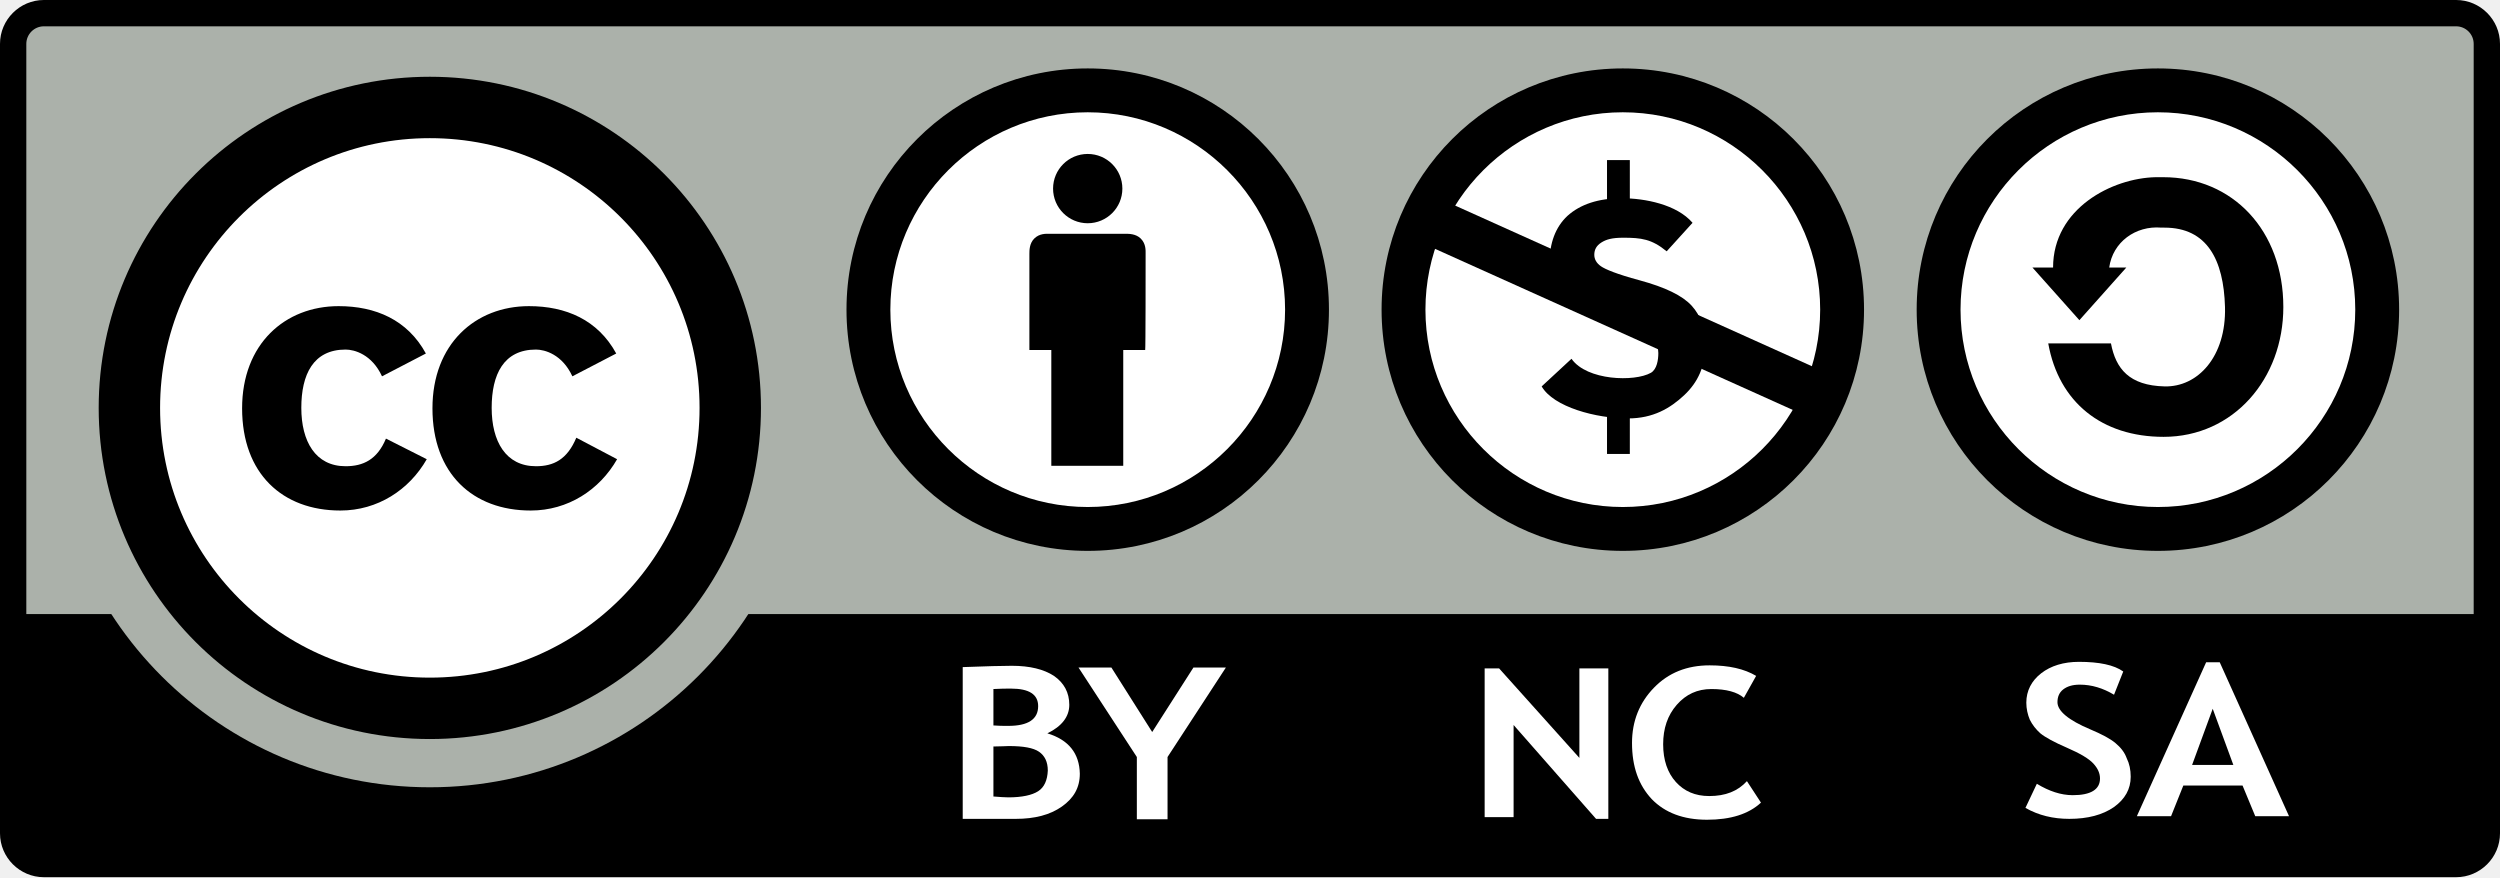
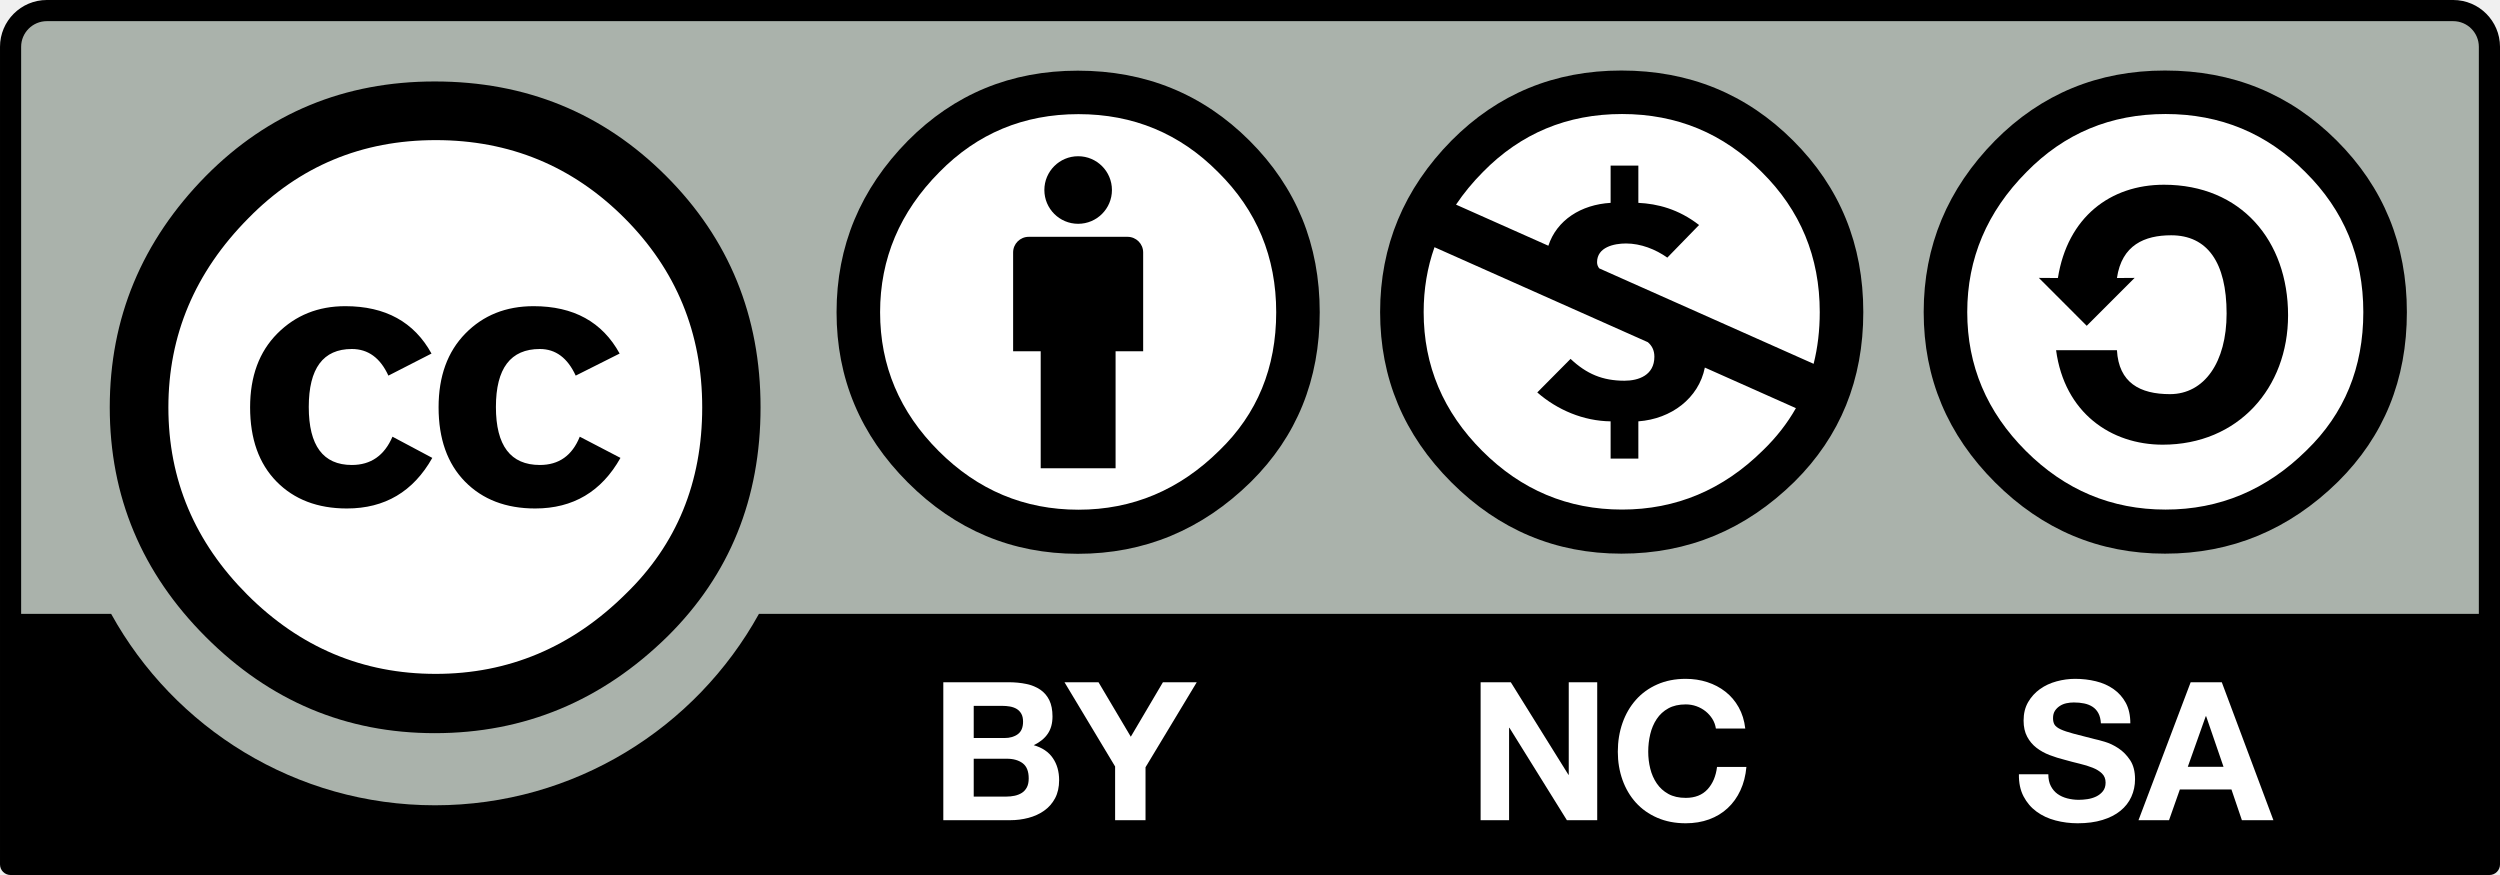
- <svg xmlns="http://www.w3.org/2000/svg" enable-background="new 0 0 570 200" version="1.1" viewBox="0 0 570 200">
-   <style type="text/css">.st0{fill:#ABB1AA;} .st1{fill:#FFFFFF;} .st2{fill:#FFFFFF;stroke:#000000;stroke-width:14;stroke-miterlimit:10;}</style>
-   <path class="st0" d="m560 197.5h-550c-4.2 0-7.5-3.4-7.5-7.5v-180c0-4.2 3.4-7.5 7.5-7.5h550c4.2 0 7.5 3.4 7.5 7.5v180c0 4.1-3.4 7.5-7.5 7.5z" />
-   <path d="M560,0H10C4.5,0,0,4.5,0,10v180c0,5.5,4.5,10,10,10h550c5.5,0,10-4.5,10-10V10C570,4.5,565.5,0,560,0z M10,6h550 c2.2,0,4,1.8,4,4v130H6V10C6,7.8,7.8,6,10,6z" />
-   <circle class="st0" cx="98" cy="93" r="86.5" />
-   <path class="st1" d="m238.8 167.2c3.3-1.6 5-3.8 5-6.5 0-2.8-1.2-5-3.5-6.6-2.3-1.5-5.5-2.3-9.6-2.3-2.1 0-5.9 0.1-11.2 0.3v34.6h12.1c4.3 0 7.8-0.9 10.5-2.8s4.1-4.3 4.1-7.5c-0.1-4.6-2.5-7.7-7.4-9.2zm-12.3-10.1c1.6-0.1 2.9-0.1 4-0.1 4.1 0 6.2 1.3 6.2 4 0 3-2.3 4.5-6.8 4.5-1.2 0-2.3 0-3.4-0.1v-8.3zm10.2 23.3c-1.4 0.9-3.7 1.4-6.8 1.4-0.9 0-2-0.1-3.4-0.2v-11.4c1.7 0 2.8-0.1 3.5-0.1 3.3 0 5.6 0.4 6.9 1.3s2 2.3 2 4.3c-0.1 2.2-0.8 3.8-2.2 4.7z" />
-   <polygon class="st1" points="272.1 152.2 262.7 166.9 253.4 152.2 245.9 152.2 259.2 172.6 259.2 186.8 266.2 186.8 266.2 172.6 279.5 152.2" />
-   <polygon class="st1" points="360.1 172.8 341.8 152.4 338.5 152.4 338.5 186.3 345.1 186.3 345.1 165.3 363.9 186.7 366.7 186.7 366.7 152.4 360.1 152.4" />
-   <path class="st1" d="m398.3 178.1c-2.1 2.3-4.9 3.4-8.6 3.4-3.2 0-5.7-1.1-7.6-3.2s-2.9-5-2.9-8.6 1-6.6 3.1-9 4.7-3.6 7.9-3.6c3.4 0 5.9 0.7 7.4 2l2.8-5c-2.7-1.6-6.2-2.4-10.6-2.4-5.2 0-9.4 1.7-12.7 5.1s-5 7.6-5 12.6c0 5.4 1.5 9.6 4.5 12.8 3 3.1 7.2 4.7 12.6 4.7s9.5-1.3 12.3-3.9l-3.2-4.9z" />
-   <path class="st1" d="m482.3 169.4c-1.2-1-3.1-2-5.7-3.1-5-2.1-7.5-4.2-7.5-6.2 0-1.2 0.4-2.2 1.3-2.9s2.1-1.1 3.8-1.1c2.7 0 5.3 0.8 7.8 2.3l2.1-5.3c-2.1-1.5-5.5-2.2-10.1-2.2-3.5 0-6.4 0.9-8.6 2.6s-3.4 4-3.4 6.7c0 1.4 0.3 2.7 0.8 3.9 0.6 1.2 1.4 2.2 2.4 3.1 1.1 0.9 3.1 2 6.1 3.3s5 2.5 6 3.6 1.5 2.2 1.5 3.4c0 2.5-2.1 3.8-6.2 3.8-2.7 0-5.4-0.9-8.2-2.6l-2.6 5.5c3 1.7 6.3 2.5 10 2.5 4.2 0 7.6-0.9 10.2-2.7 2.5-1.8 3.8-4.1 3.8-6.9 0-1.6-0.3-3-0.9-4.2-0.5-1.4-1.4-2.5-2.6-3.5z" />
-   <path class="st1" d="m506.1 151h-3.1l-15.8 35.1h7.8l2.8-7h13.5l2.9 7h7.7l-15.8-35.1zm-6.3 23.4 4.7-12.8 4.7 12.8h-9.4z" />
-   <circle class="st1" cx="248" cy="70.6" r="50" />
-   <path d="m248 25.6c24.8 0 45 20.2 45 45s-20.2 45-45 45-45-20.2-45-45 20.2-45 45-45m0-10c-30.4 0-55 24.6-55 55s24.6 55 55 55 55-24.6 55-55-24.6-55-55-55z" />
-   <circle cx="248" cy="43" r="7.9" />
-   <path d="m261.2 57.9c0-0.8 0.1-2.3-1.1-3.5-1.1-1.1-2.7-1.1-3.5-1.1h-17.3c-0.8 0-2.3-0.1-3.5 1.1-1.1 1.1-1.1 2.7-1.1 3.5v21.9h5v26.4h16.4v-26.4h5c0.1 0 0.1-18.9 0.1-21.9z" />
-   <circle class="st2" cx="98" cy="93" r="68.5" />
-   <path d="m78.8 106.3c-6.9 0-10.1-5.7-10.1-13.3s2.7-13.3 10.1-13.3c2 0 6 1.1 8.3 6.1l10-5.2c-4.2-7.7-11.5-10.8-19.9-10.8-12.2 0-22 8.6-22 23.3 0 14.9 9.2 23.3 22.4 23.3 8.5 0 15.7-4.7 19.7-11.7l-9.3-4.7c-2 4.8-5.2 6.3-9.2 6.3z" />
-   <path d="m131.4 99.8c-2.1 5-5.2 6.5-9.2 6.5-6.9 0-10.1-5.7-10.1-13.3s2.7-13.3 10.1-13.3c2 0 6 1.1 8.3 6.1l10-5.2c-4.2-7.7-11.5-10.8-19.9-10.8-12.2 0-22 8.6-22 23.3 0 14.9 9.2 23.3 22.4 23.3 8.5 0 15.7-4.7 19.7-11.7l-9.3-4.9z" />
-   <circle class="st1" cx="492" cy="70.6" r="50" />
-   <path d="m492 25.6c24.8 0 45 20.2 45 45s-20.2 45-45 45-45-20.2-45-45 20.2-45 45-45m0-10c-30.4 0-55 24.6-55 55s24.6 55 55 55 55-24.6 55-55-24.6-55-55-55z" />
-   <path d="m493.2 40.4h-1.7c-9.9 0.2-23.4 7.1-23.4 20.6h-4.7l10.7 12 10.7-12h-3.9c0.8-5.8 6-9.6 11.9-9.1h0.7c9.7 0 13.5 7.3 13.8 18.1 0.3 11.3-6.2 18.3-13.8 18.1-8-0.2-11.1-4-12.2-9.8h-14.3c2.4 13.4 12.2 21.3 26.3 21.3 15.9 0 27.3-13.2 27.3-29.6 0-17.4-11.5-29.6-27.4-29.6z" />
-   <circle class="st1" cx="370" cy="70.6" r="50" />
-   <path d="m370 25.6c24.8 0 45 20.2 45 45s-20.2 45-45 45-45-20.2-45-45 20.2-45 45-45m0-10c-30.4 0-55 24.6-55 55s24.6 55 55 55 55-24.6 55-55-24.6-55-55-55z" />
-   <path d="m420 86.6-4.5 9.9-95.5-43 4.5-9.9 95.5 43z" />
-   <path d="m358.3 81.8c3.5 5 14.4 5.3 18.1 3.2 1.4-0.8 1.7-3 1.7-4.5 0-1-0.3-1.9-0.8-2.5-0.6-0.6-2-2.1-3.7-2.5-8.6-2.2-14.6-5-16.9-7-2.9-2.5-3.4-4.2-3.4-8.6s1.3-8.1 4.1-10.7c2.9-2.6 7-4 12.4-4 5.2 0 12.5 1.4 16.1 5.6l-5.9 6.5c-3.4-2.8-5.8-3.1-9.9-3.1-2.6 0-3.9 0.4-5 1.1s-1.6 1.6-1.6 2.8c0 1 0.5 1.9 1.5 2.6s3.6 1.8 8.8 3.2c5.9 1.6 9.8 3.5 11.9 5.8s3.1 5.3 3.1 9.1c0 4.6-1.6 8.3-4.8 11.3s-7.1 5.3-12.8 5.3c-7.3 0-17-2.6-19.7-7.3" />
-   <path d="m366.4 36.5v12h5.2v-12h-5.2zm0 56.7v10.3h5.2v-10.3h-5.2z" />
+ <svg xmlns="http://www.w3.org/2000/svg" width="120" height="42" id="svg2759" version="1.0">
+   <defs id="defs2761" />
+   <g id="layer1">
+     <g transform="matrix(0.9937808,0,0,0.9936696,-437.1233,-74.43691)" id="g117">
+       <path id="path3817_5_" nodetypes="ccccccc" d="M 443.289,75.367 L 557.352,75.569 C 558.946,75.569 560.37,75.333 560.37,78.75 L 560.23,116.317 L 440.41,116.317 L 440.41,78.61 C 440.41,76.925 440.573,75.367 443.289,75.367 z" style="fill:#aab2ab" />
+       <path d="M 558.349,74.911 L 442.121,74.911 C 440.874,74.911 439.859,75.926 439.859,77.172 L 439.859,116.668 C 439.859,116.95 440.087,117.179 440.37,117.179 L 560.099,117.179 C 560.381,117.179 560.61,116.95 560.61,116.668 L 560.61,77.172 C 560.61,75.926 559.595,74.911 558.349,74.911 z M 442.121,75.933 L 558.349,75.933 C 559.033,75.933 559.588,76.489 559.588,77.172 C 559.588,77.172 559.588,93.069 559.588,104.566 L 476.515,104.566 C 473.47,110.072 467.603,113.811 460.871,113.811 C 454.136,113.811 448.271,110.076 445.228,104.566 L 440.88,104.566 C 440.88,93.069 440.88,77.172 440.88,77.172 C 440.88,76.489 441.437,75.933 442.121,75.933 z" id="path120" />
+       <g id="g5908_5_" transform="matrix(0.872921,0,0,0.872921,50.12536,143.2144)">
+         <path id="path5906_5_" cx="296.354" ry="22.94" cy="264.358" type="arc" rx="22.94" d="M 486.266,-55.707 C 486.272,-47.026 479.238,-39.985 470.558,-39.98 C 461.878,-39.974 454.836,-47.007 454.831,-55.688 C 454.831,-55.694 454.831,-55.7 454.831,-55.707 C 454.825,-64.387 461.859,-71.428 470.539,-71.434 C 479.22,-71.439 486.261,-64.406 486.266,-55.726 C 486.266,-55.719 486.266,-55.713 486.266,-55.707 z" style="fill:#ffffff" />
+         <g id="g5706_5_" transform="translate(-289.6157,99.0653)">
+           <path id="path5708_5_" d="M 772.942,-167.574 C 776.427,-164.089 778.169,-159.821 778.169,-154.772 C 778.169,-149.723 776.457,-145.5 773.031,-142.104 C 769.395,-138.528 765.099,-136.74 760.141,-136.74 C 755.243,-136.74 751.021,-138.513 747.477,-142.06 C 743.931,-145.605 742.159,-149.842 742.159,-154.772 C 742.159,-159.701 743.931,-163.968 747.477,-167.574 C 750.932,-171.061 755.154,-172.804 760.141,-172.804 C 765.19,-172.804 769.456,-171.061 772.942,-167.574 z M 749.823,-165.229 C 746.876,-162.253 745.403,-158.766 745.403,-154.767 C 745.403,-150.769 746.862,-147.312 749.777,-144.396 C 752.695,-141.48 756.166,-140.021 760.195,-140.021 C 764.223,-140.021 767.725,-141.494 770.702,-144.44 C 773.528,-147.177 774.941,-150.618 774.941,-154.767 C 774.941,-158.885 773.504,-162.38 770.633,-165.252 C 767.762,-168.122 764.283,-169.558 760.195,-169.558 C 756.107,-169.558 752.648,-168.115 749.823,-165.229 z M 757.577,-156.526 C 757.127,-157.508 756.454,-157.999 755.554,-157.999 C 753.966,-157.999 753.171,-156.929 753.171,-154.79 C 753.171,-152.65 753.966,-151.581 755.554,-151.581 C 756.604,-151.581 757.353,-152.102 757.803,-153.146 L 760.006,-151.973 C 758.955,-150.107 757.38,-149.174 755.28,-149.174 C 753.66,-149.174 752.363,-149.671 751.388,-150.663 C 750.413,-151.657 749.925,-153.027 749.925,-154.772 C 749.925,-156.487 750.428,-157.848 751.433,-158.857 C 752.438,-159.865 753.691,-160.369 755.191,-160.369 C 757.411,-160.369 759,-159.495 759.962,-157.747 L 757.577,-156.526 z M 767.941,-156.526 C 767.49,-157.508 766.829,-157.999 765.958,-157.999 C 764.338,-157.999 763.526,-156.929 763.526,-154.79 C 763.526,-152.65 764.338,-151.581 765.958,-151.581 C 767.01,-151.581 767.746,-152.102 768.166,-153.146 L 770.418,-151.973 C 769.37,-150.107 767.797,-149.174 765.7,-149.174 C 764.082,-149.174 762.788,-149.671 761.814,-150.663 C 760.841,-151.657 760.354,-153.027 760.354,-154.772 C 760.354,-156.487 760.848,-157.848 761.837,-158.857 C 762.825,-159.865 764.082,-160.369 765.611,-160.369 C 767.827,-160.369 769.414,-159.495 770.372,-157.747 L 767.941,-156.526 z" />
+         </g>
+       </g>
+       <g id="g126">
+         <circle cx="491.946" cy="90.232" r="10.806" id="circle128" style="fill:#ffffff" />
+         <g id="g130">
+           <path d="M 495.074,87.105 C 495.074,86.688 494.736,86.351 494.32,86.351 L 489.547,86.351 C 489.131,86.351 488.793,86.688 488.793,87.105 L 488.793,91.878 L 490.125,91.878 L 490.125,97.53 L 493.742,97.53 L 493.742,91.878 L 495.074,91.878 L 495.074,87.105 L 495.074,87.105 z" id="path132" />
+           <circle cx="491.934" cy="84.09" r="1.632" id="circle134" />
+         </g>
+         <path clip-rule="evenodd" d="M 491.918,78.325 C 488.687,78.325 485.951,79.453 483.711,81.709 C 481.414,84.042 480.265,86.805 480.265,89.994 C 480.265,93.183 481.414,95.925 483.711,98.221 C 486.009,100.515 488.746,101.663 491.918,101.663 C 495.131,101.663 497.917,100.506 500.273,98.191 C 502.493,95.994 503.602,93.261 503.602,89.994 C 503.602,86.726 502.473,83.965 500.214,81.709 C 497.956,79.453 495.191,78.325 491.918,78.325 z M 491.949,80.425 C 494.597,80.425 496.845,81.359 498.695,83.226 C 500.565,85.073 501.5,87.33 501.5,89.994 C 501.5,92.677 500.584,94.904 498.753,96.674 C 496.826,98.58 494.557,99.533 491.949,99.533 C 489.338,99.533 487.089,98.59 485.201,96.703 C 483.312,94.817 482.368,92.581 482.368,89.994 C 482.368,87.407 483.322,85.151 485.23,83.226 C 487.061,81.359 489.3,80.425 491.949,80.425 z" id="path136" style="fill-rule:evenodd" />
+       </g>
+       <g enable-background="new    " id="g138">
+         <path d="M 488.563,107.867 C 488.88,107.867 489.17,107.896 489.432,107.951 C 489.694,108.007 489.918,108.099 490.106,108.227 C 490.292,108.354 490.437,108.523 490.541,108.734 C 490.643,108.946 490.695,109.207 490.695,109.519 C 490.695,109.854 490.619,110.134 490.465,110.357 C 490.313,110.582 490.086,110.765 489.788,110.908 C 490.2,111.026 490.507,111.233 490.71,111.529 C 490.914,111.825 491.015,112.182 491.015,112.599 C 491.015,112.935 490.95,113.226 490.819,113.472 C 490.688,113.717 490.511,113.918 490.29,114.073 C 490.069,114.229 489.816,114.345 489.533,114.419 C 489.249,114.494 488.958,114.531 488.658,114.531 L 485.421,114.531 L 485.421,107.867 L 488.563,107.867 L 488.563,107.867 z M 488.375,110.562 C 488.637,110.562 488.852,110.5 489.02,110.376 C 489.189,110.252 489.273,110.051 489.273,109.771 C 489.273,109.616 489.245,109.488 489.189,109.39 C 489.132,109.29 489.058,109.213 488.964,109.156 C 488.871,109.101 488.763,109.062 488.642,109.04 C 488.52,109.019 488.394,109.008 488.263,109.008 L 486.89,109.008 L 486.89,110.562 L 488.375,110.562 z M 488.461,113.391 C 488.605,113.391 488.742,113.377 488.873,113.349 C 489.003,113.32 489.119,113.273 489.219,113.209 C 489.319,113.144 489.398,113.055 489.458,112.942 C 489.516,112.831 489.546,112.688 489.546,112.514 C 489.546,112.172 489.45,111.928 489.256,111.781 C 489.063,111.636 488.807,111.562 488.49,111.562 L 486.89,111.562 L 486.89,113.391 L 488.461,113.391 z" id="path140" style="fill:#ffffff" />
+         <path d="M 491.274,107.867 L 492.917,107.867 L 494.477,110.499 L 496.029,107.867 L 497.663,107.867 L 495.188,111.974 L 495.188,114.531 L 493.719,114.531 L 493.719,111.937 L 491.274,107.867 z" id="path142" style="fill:#ffffff" />
+       </g>
+       <g enable-background="new    " id="g144">
+         <path d="M 538.916,112.884 C 538.997,113.039 539.103,113.165 539.237,113.262 C 539.371,113.358 539.527,113.43 539.708,113.477 C 539.887,113.523 540.073,113.547 540.266,113.547 C 540.396,113.547 540.536,113.536 540.685,113.514 C 540.833,113.492 540.973,113.45 541.104,113.388 C 541.234,113.326 541.342,113.24 541.43,113.131 C 541.516,113.022 541.56,112.884 541.56,112.716 C 541.56,112.535 541.502,112.39 541.387,112.277 C 541.273,112.165 541.122,112.072 540.936,111.997 C 540.75,111.923 540.538,111.857 540.302,111.801 C 540.066,111.745 539.827,111.683 539.584,111.614 C 539.335,111.552 539.093,111.476 538.857,111.386 C 538.622,111.296 538.41,111.179 538.223,111.035 C 538.038,110.893 537.886,110.714 537.772,110.499 C 537.657,110.284 537.599,110.024 537.599,109.72 C 537.599,109.377 537.672,109.08 537.818,108.828 C 537.964,108.576 538.156,108.366 538.391,108.197 C 538.627,108.029 538.895,107.905 539.194,107.824 C 539.492,107.743 539.791,107.703 540.088,107.703 C 540.437,107.703 540.771,107.742 541.091,107.82 C 541.411,107.897 541.696,108.024 541.944,108.198 C 542.193,108.373 542.39,108.596 542.537,108.866 C 542.682,109.138 542.755,109.466 542.755,109.852 L 541.333,109.852 C 541.321,109.652 541.28,109.487 541.208,109.357 C 541.137,109.227 541.042,109.124 540.924,109.049 C 540.807,108.975 540.672,108.921 540.521,108.891 C 540.37,108.859 540.204,108.844 540.024,108.844 C 539.907,108.844 539.789,108.856 539.671,108.881 C 539.553,108.906 539.447,108.949 539.351,109.012 C 539.254,109.074 539.176,109.151 539.114,109.245 C 539.052,109.339 539.021,109.457 539.021,109.6 C 539.021,109.73 539.045,109.837 539.095,109.917 C 539.145,109.998 539.243,110.073 539.389,110.142 C 539.536,110.21 539.737,110.278 539.995,110.347 C 540.252,110.415 540.59,110.503 541.006,110.608 C 541.13,110.633 541.303,110.679 541.523,110.744 C 541.744,110.81 541.963,110.913 542.18,111.057 C 542.398,111.2 542.585,111.392 542.745,111.631 C 542.903,111.87 542.982,112.177 542.982,112.551 C 542.982,112.855 542.922,113.139 542.804,113.4 C 542.686,113.662 542.51,113.888 542.277,114.077 C 542.043,114.268 541.754,114.415 541.409,114.52 C 541.064,114.627 540.665,114.68 540.209,114.68 C 539.842,114.68 539.487,114.634 539.141,114.544 C 538.795,114.453 538.491,114.312 538.227,114.118 C 537.962,113.925 537.752,113.678 537.596,113.379 C 537.441,113.08 537.366,112.726 537.373,112.314 L 538.794,112.314 C 538.794,112.538 538.834,112.729 538.916,112.884 z" id="path146" style="fill:#ffffff" />
+         <path d="M 547.172,107.867 L 549.665,114.531 L 548.143,114.531 L 547.639,113.047 L 545.147,113.047 L 544.624,114.531 L 543.149,114.531 L 545.669,107.867 L 547.172,107.867 z M 547.256,111.953 L 546.417,109.51 L 546.397,109.51 L 545.53,111.953 L 547.256,111.953 z" id="path148" style="fill:#ffffff" />
+       </g>
+       <g enable-background="new    " id="g150">
+         <path d="M 512.831,107.867 L 515.615,112.338 L 515.63,112.338 L 515.63,107.867 L 517.005,107.867 L 517.005,114.531 L 515.54,114.531 L 512.766,110.069 L 512.748,110.069 L 512.748,114.531 L 511.373,114.531 L 511.373,107.867 L 512.831,107.867 z" id="path152" style="fill:#ffffff" />
+         <path d="M 522.569,109.643 C 522.482,109.502 522.373,109.379 522.242,109.273 C 522.111,109.168 521.963,109.085 521.798,109.026 C 521.633,108.967 521.46,108.938 521.281,108.938 C 520.951,108.938 520.67,109.001 520.44,109.129 C 520.209,109.256 520.023,109.427 519.88,109.642 C 519.737,109.856 519.632,110.101 519.567,110.374 C 519.501,110.647 519.469,110.931 519.469,111.223 C 519.469,111.503 519.501,111.775 519.567,112.039 C 519.632,112.304 519.737,112.542 519.88,112.753 C 520.023,112.965 520.209,113.134 520.44,113.262 C 520.67,113.39 520.951,113.453 521.281,113.453 C 521.728,113.453 522.079,113.316 522.331,113.042 C 522.583,112.769 522.737,112.407 522.792,111.959 L 524.211,111.959 C 524.174,112.376 524.078,112.753 523.922,113.089 C 523.767,113.426 523.561,113.712 523.306,113.949 C 523.051,114.187 522.752,114.367 522.41,114.492 C 522.068,114.617 521.691,114.68 521.281,114.68 C 520.77,114.68 520.311,114.591 519.903,114.413 C 519.496,114.236 519.151,113.991 518.871,113.681 C 518.59,113.369 518.375,113.003 518.225,112.583 C 518.076,112.162 518,111.71 518,111.224 C 518,110.726 518.076,110.264 518.225,109.837 C 518.375,109.41 518.59,109.038 518.871,108.721 C 519.151,108.403 519.496,108.154 519.903,107.974 C 520.311,107.793 520.77,107.703 521.281,107.703 C 521.648,107.703 521.995,107.756 522.321,107.862 C 522.648,107.968 522.941,108.122 523.199,108.325 C 523.458,108.527 523.67,108.778 523.838,109.077 C 524.006,109.376 524.112,109.719 524.156,110.104 L 522.737,110.104 C 522.711,109.937 522.656,109.782 522.569,109.643 z" id="path154" style="fill:#ffffff" />
+       </g>
+       <g id="g6332_1_" transform="matrix(0.624995,0,0,0.624995,152.2987,316.9328)">
+         <path id="path6334_1_" cx="475.971" ry="29.21" cy="252.086" type="arc" rx="29.21" d="M 644.576,-363.116 C 644.584,-353.704 636.959,-346.068 627.547,-346.061 C 618.134,-346.055 610.5,-353.678 610.492,-363.092 C 610.492,-363.099 610.492,-363.109 610.492,-363.116 C 610.485,-372.527 618.111,-380.163 627.522,-380.171 C 636.934,-380.178 644.569,-372.552 644.576,-363.141 C 644.576,-363.132 644.576,-363.125 644.576,-363.116 z" style="fill:#ffffff" />
+         <g id="g6336_1_" transform="translate(-23.9521,-89.72962)">
+           <path id="path6338_1_" d="M 651.364,-292.057 C 646.192,-292.057 641.814,-290.251 638.233,-286.643 C 634.556,-282.909 632.717,-278.489 632.717,-273.386 C 632.717,-268.283 634.556,-263.896 638.233,-260.223 C 641.908,-256.552 646.286,-254.716 651.364,-254.716 C 656.505,-254.716 660.96,-256.568 664.73,-260.27 C 668.282,-263.787 670.058,-268.159 670.058,-273.386 C 670.058,-278.614 668.252,-283.033 664.636,-286.643 C 661.022,-290.251 656.599,-292.057 651.364,-292.057 z M 651.411,-288.696 C 655.649,-288.696 659.246,-287.203 662.207,-284.214 C 665.197,-281.259 666.692,-277.651 666.692,-273.386 C 666.692,-269.092 665.229,-265.53 662.299,-262.696 C 659.216,-259.648 655.585,-258.123 651.411,-258.123 C 647.236,-258.123 643.638,-259.633 640.616,-262.651 C 637.594,-265.67 636.083,-269.247 636.083,-273.386 C 636.083,-277.525 637.608,-281.135 640.663,-284.214 C 643.591,-287.203 647.174,-288.696 651.411,-288.696 z" />
+           <path id="path6340_1_" d="M 643.089,-276.02 C 643.833,-280.719 647.139,-283.23 651.285,-283.23 C 657.244,-283.23 660.877,-278.905 660.877,-273.138 C 660.877,-267.51 657.011,-263.139 651.191,-263.139 C 647.186,-263.139 643.6,-265.602 642.949,-270.44 L 647.652,-270.44 C 647.792,-267.929 649.422,-267.045 651.75,-267.045 C 654.403,-267.045 656.127,-269.509 656.127,-273.277 C 656.127,-277.231 654.638,-279.323 651.842,-279.323 C 649.794,-279.323 648.025,-278.578 647.652,-276.02 L 649.019,-276.03 L 645.317,-272.327 L 641.616,-276.03 L 643.089,-276.02 z" />
+         </g>
+       </g>
+       <g id="g6361_1_" transform="matrix(1.146822,0,0,1.146822,-85.92464,166.153)">
+         <path id="path6363_1_" cx="475.971" ry="29.21" cy="252.086" type="arc" rx="29.21" d="M 536.237,-66.415 C 536.241,-61.186 532.005,-56.947 526.779,-56.942 C 521.551,-56.939 517.31,-61.173 517.306,-66.401 C 517.306,-66.406 517.306,-66.41 517.306,-66.415 C 517.302,-71.642 521.537,-75.882 526.764,-75.887 C 531.992,-75.891 536.233,-71.655 536.237,-66.428 C 536.237,-66.424 536.237,-66.419 536.237,-66.415 z" style="fill:#ffffff" />
+         <path id="path6365_1_" d="M 526.758,-76.59 C 529.611,-76.59 532.022,-75.606 533.991,-73.639 C 535.962,-71.672 536.946,-69.263 536.946,-66.415 C 536.946,-63.566 535.978,-61.183 534.043,-59.266 C 531.988,-57.248 529.56,-56.24 526.758,-56.24 C 523.991,-56.24 521.605,-57.24 519.602,-59.241 C 517.598,-61.242 516.596,-63.633 516.596,-66.415 C 516.596,-69.196 517.598,-71.604 519.602,-73.639 C 521.554,-75.606 523.94,-76.59 526.758,-76.59 z M 518.886,-69.148 C 518.582,-68.29 518.43,-67.379 518.43,-66.415 C 518.43,-64.159 519.254,-62.209 520.901,-60.564 C 522.547,-58.919 524.508,-58.097 526.784,-58.097 C 529.059,-58.097 531.037,-58.927 532.718,-60.59 C 533.28,-61.133 533.744,-61.726 534.108,-62.369 L 530.273,-64.078 C 530.013,-62.787 528.862,-61.915 527.472,-61.813 L 527.472,-60.244 L 526.304,-60.244 L 526.304,-61.813 C 525.162,-61.826 524.059,-62.293 523.215,-63.031 L 524.617,-64.444 C 525.292,-63.809 525.966,-63.524 526.888,-63.524 C 527.485,-63.524 528.147,-63.757 528.147,-64.536 C 528.147,-64.811 528.04,-65.003 527.872,-65.147 L 526.902,-65.579 L 525.694,-66.117 C 525.096,-66.383 524.59,-66.607 524.083,-66.834 L 518.886,-69.148 z M 526.784,-74.758 C 524.474,-74.758 522.523,-73.944 520.926,-72.316 C 520.492,-71.878 520.114,-71.419 519.793,-70.941 L 523.682,-69.21 C 524.034,-70.289 525.059,-70.943 526.304,-71.016 L 526.304,-72.585 L 527.472,-72.585 L 527.472,-71.016 C 528.277,-70.977 529.159,-70.757 530.029,-70.083 L 528.692,-68.709 C 528.198,-69.059 527.576,-69.305 526.952,-69.305 C 526.447,-69.305 525.733,-69.15 525.733,-68.515 C 525.733,-68.418 525.765,-68.332 525.824,-68.257 L 527.125,-67.677 L 528.006,-67.285 C 528.569,-67.034 529.107,-66.795 529.64,-66.558 L 534.854,-64.236 C 535.026,-64.919 535.112,-65.646 535.112,-66.415 C 535.112,-68.739 534.297,-70.705 532.668,-72.316 C 531.054,-73.944 529.093,-74.758 526.784,-74.758 z" />
+       </g>
+     </g>
+   </g>
</svg>
